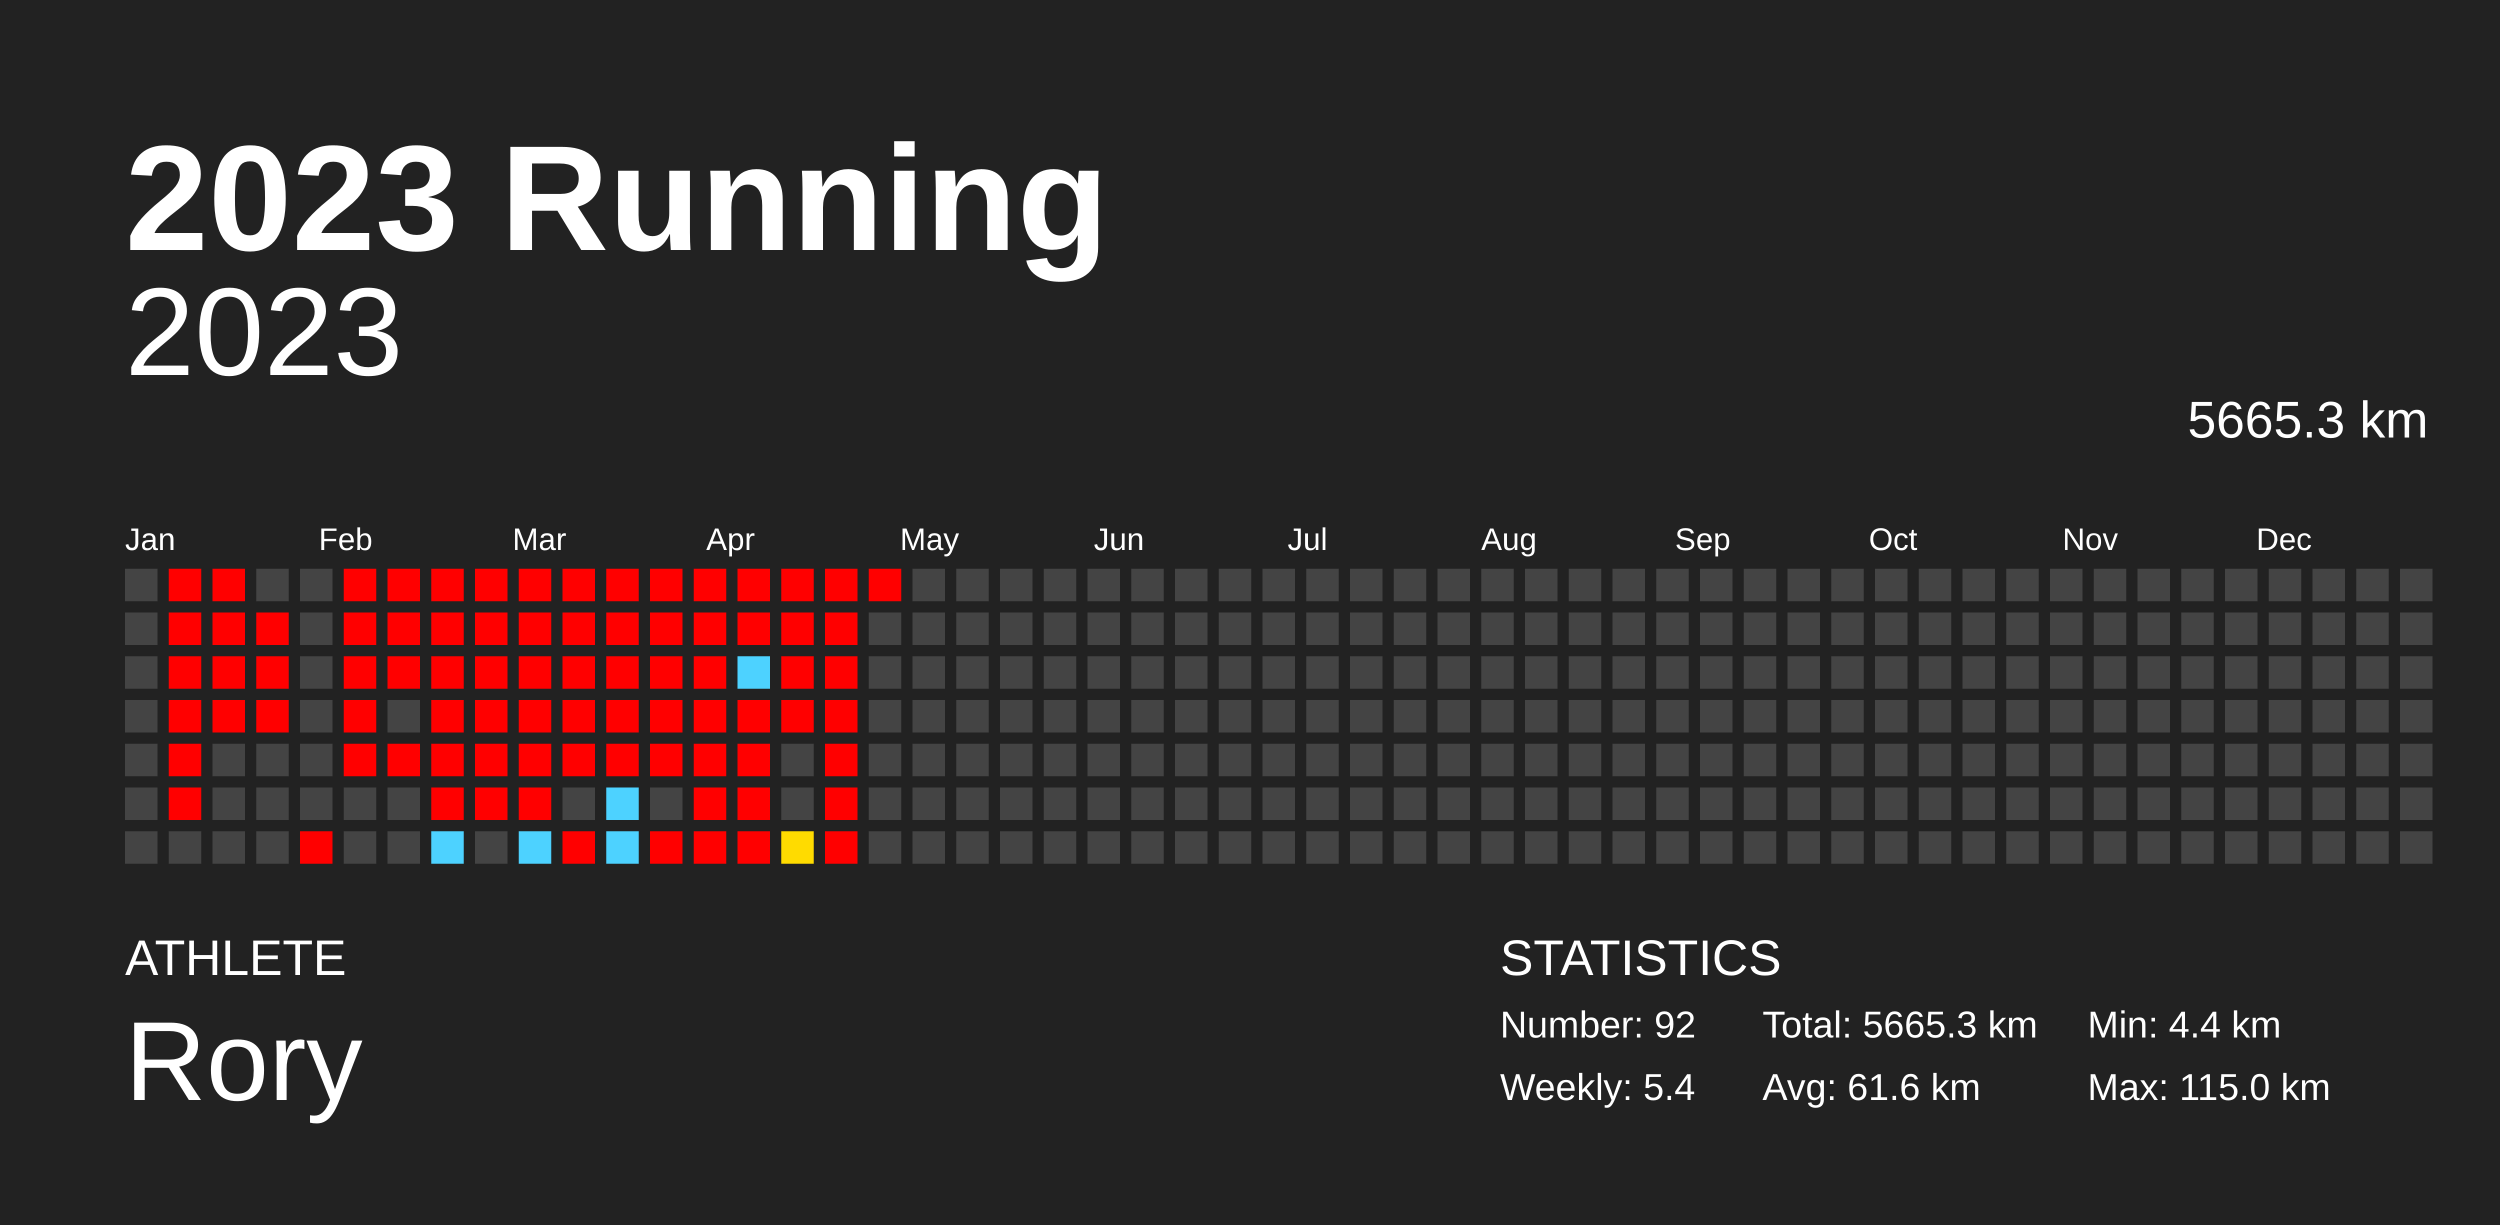
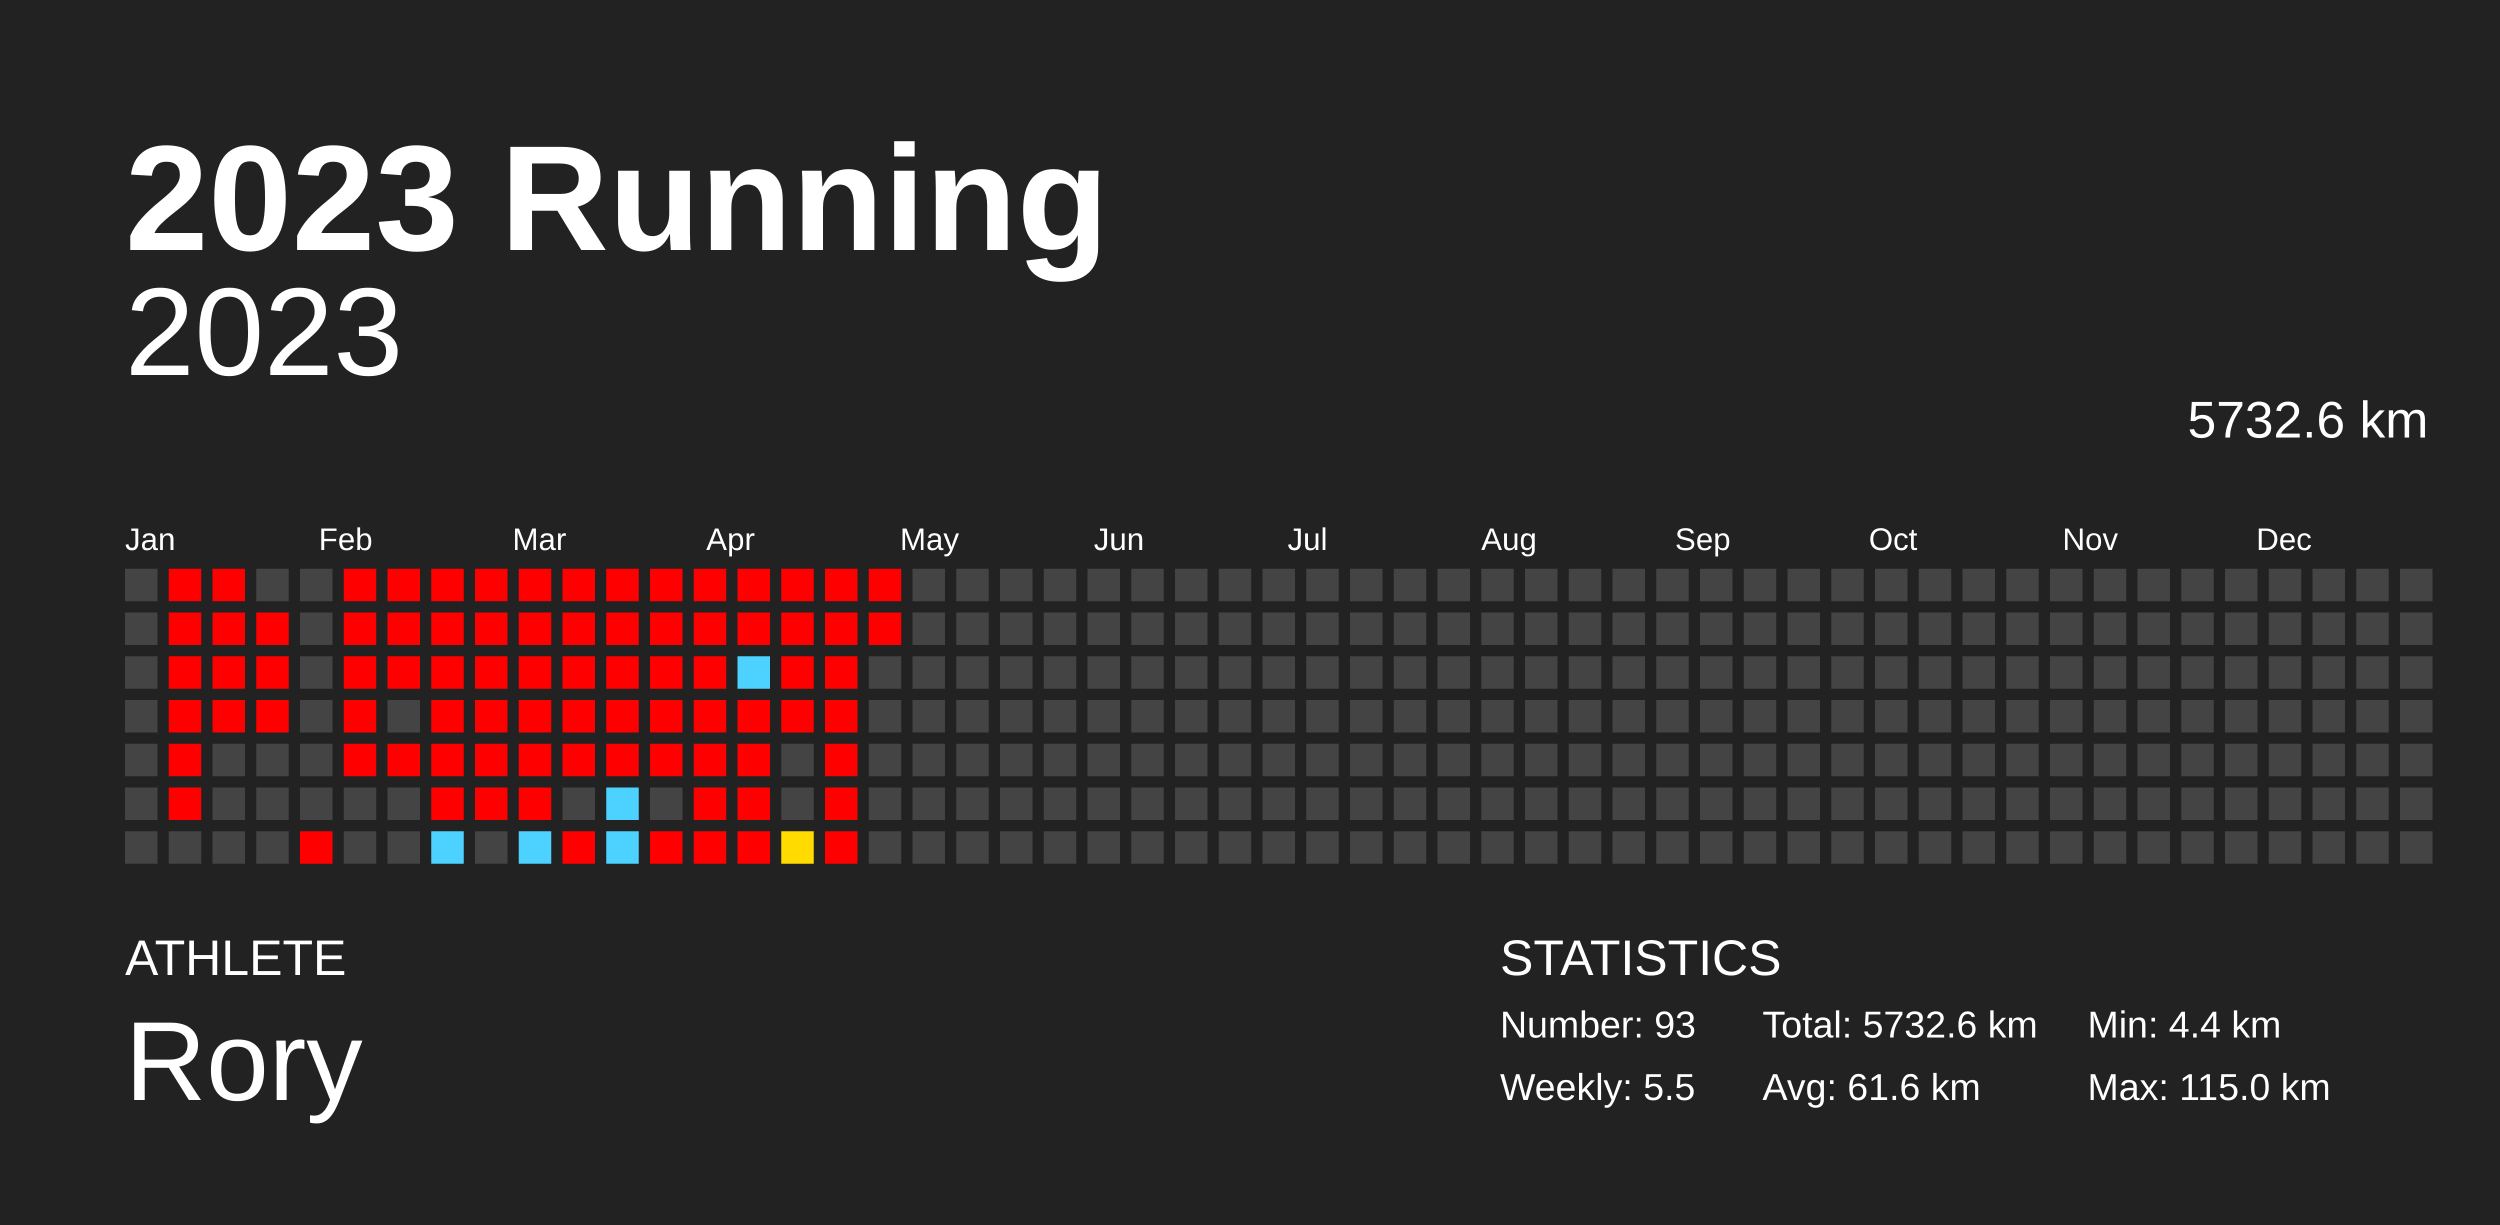
<svg xmlns="http://www.w3.org/2000/svg" baseProfile="full" height="98mm" version="1.1" viewBox="0,0,200,98" width="200mm">
  <defs />
  <rect fill="#222222" height="98" width="200" x="0" y="0" />
  <text fill="#FFFFFF" style="font-size:12px; font-family:Arial; font-weight:bold;" x="10" y="20">2023 Running</text>
  <text fill="#FFFFFF" style="font-size:4px; font-family:Arial" x="10" y="78">ATHLETE</text>
  <text fill="#FFFFFF" style="font-size:9px; font-family:Arial" x="10" y="88">Rory</text>
  <text fill="#FFFFFF" style="font-size:4px; font-family:Arial" x="120" y="78">STATISTICS</text>
-   <text fill="#FFFFFF" style="font-size:3px; font-family:Arial" x="120" y="83">Number: 92</text>
-   <text fill="#FFFFFF" style="font-size:3px; font-family:Arial" x="120" y="88">Weekly: 5.4</text>
-   <text fill="#FFFFFF" style="font-size:3px; font-family:Arial" x="141" y="83">Total: 5665.3 km</text>
+   <text fill="#FFFFFF" style="font-size:3px; font-family:Arial" x="120" y="83">Number: 93</text>
+   <text fill="#FFFFFF" style="font-size:3px; font-family:Arial" x="120" y="88">Weekly: 5.5</text>
+   <text fill="#FFFFFF" style="font-size:3px; font-family:Arial" x="141" y="83">Total: 5732.6 km</text>
  <text fill="#FFFFFF" style="font-size:3px; font-family:Arial" x="141" y="88">Avg: 61.6 km</text>
  <text fill="#FFFFFF" style="font-size:3px; font-family:Arial" x="167" y="83">Min: 4.4 km</text>
  <text fill="#FFFFFF" style="font-size:3px; font-family:Arial" x="167" y="88">Max: 115.0 km</text>
  <text alignment-baseline="hanging" fill="#FFFFFF" style="font-size:10.0px; font-family:Arial;" x="10" y="30">2023</text>
-   <text alignment-baseline="hanging" fill="#FFFFFF" style="font-size:4.125px; font-family:Arial;" x="175" y="35">5665.3 km</text>
+   <text alignment-baseline="hanging" fill="#FFFFFF" style="font-size:4.125px; font-family:Arial;" x="175" y="35">5732.6 km</text>
  <text fill="#FFFFFF" style="font-size:2.5px; font-family:Arial" x="10.0" y="44">Jan</text>
  <text fill="#FFFFFF" style="font-size:2.5px; font-family:Arial" x="25.5" y="44">Feb</text>
  <text fill="#FFFFFF" style="font-size:2.5px; font-family:Arial" x="41.0" y="44">Mar</text>
  <text fill="#FFFFFF" style="font-size:2.5px; font-family:Arial" x="56.5" y="44">Apr</text>
  <text fill="#FFFFFF" style="font-size:2.5px; font-family:Arial" x="72.0" y="44">May</text>
  <text fill="#FFFFFF" style="font-size:2.5px; font-family:Arial" x="87.5" y="44">Jun</text>
  <text fill="#FFFFFF" style="font-size:2.5px; font-family:Arial" x="103.0" y="44">Jul</text>
  <text fill="#FFFFFF" style="font-size:2.5px; font-family:Arial" x="118.5" y="44">Aug</text>
  <text fill="#FFFFFF" style="font-size:2.5px; font-family:Arial" x="134.0" y="44">Sep</text>
  <text fill="#FFFFFF" style="font-size:2.5px; font-family:Arial" x="149.5" y="44">Oct</text>
  <text fill="#FFFFFF" style="font-size:2.5px; font-family:Arial" x="165.0" y="44">Nov</text>
  <text fill="#FFFFFF" style="font-size:2.5px; font-family:Arial" x="180.5" y="44">Dec</text>
  <rect fill="#444444" height="2.6" width="2.6" x="10.0" y="45.5" />
  <rect fill="#444444" height="2.6" width="2.6" x="10.0" y="49.0" />
  <rect fill="#444444" height="2.6" width="2.6" x="10.0" y="52.5" />
  <rect fill="#444444" height="2.6" width="2.6" x="10.0" y="56.0" />
  <rect fill="#444444" height="2.6" width="2.6" x="10.0" y="59.5" />
  <rect fill="#444444" height="2.6" width="2.6" x="10.0" y="63.0" />
  <rect fill="#444444" height="2.6" width="2.6" x="10.0" y="66.5" />
  <rect fill="red" height="2.6" width="2.6" x="13.5" y="45.5" />
  <rect fill="red" height="2.6" width="2.6" x="13.5" y="49.0" />
  <rect fill="red" height="2.6" width="2.6" x="13.5" y="52.5" />
  <rect fill="red" height="2.6" width="2.6" x="13.5" y="56.0" />
  <rect fill="red" height="2.6" width="2.6" x="13.5" y="59.5" />
  <rect fill="red" height="2.6" width="2.6" x="13.5" y="63.0" />
  <rect fill="#444444" height="2.6" width="2.6" x="13.5" y="66.5" />
  <rect fill="red" height="2.6" width="2.6" x="17.0" y="45.5" />
  <rect fill="red" height="2.6" width="2.6" x="17.0" y="49.0" />
  <rect fill="red" height="2.6" width="2.6" x="17.0" y="52.5" />
  <rect fill="red" height="2.6" width="2.6" x="17.0" y="56.0" />
  <rect fill="#444444" height="2.6" width="2.6" x="17.0" y="59.5" />
  <rect fill="#444444" height="2.6" width="2.6" x="17.0" y="63.0" />
  <rect fill="#444444" height="2.6" width="2.6" x="17.0" y="66.5" />
  <rect fill="#444444" height="2.6" width="2.6" x="20.5" y="45.5" />
  <rect fill="red" height="2.6" width="2.6" x="20.5" y="49.0" />
  <rect fill="red" height="2.6" width="2.6" x="20.5" y="52.5" />
  <rect fill="red" height="2.6" width="2.6" x="20.5" y="56.0" />
  <rect fill="#444444" height="2.6" width="2.6" x="20.5" y="59.5" />
  <rect fill="#444444" height="2.6" width="2.6" x="20.5" y="63.0" />
  <rect fill="#444444" height="2.6" width="2.6" x="20.5" y="66.5" />
  <rect fill="#444444" height="2.6" width="2.6" x="24.0" y="45.5" />
  <rect fill="#444444" height="2.6" width="2.6" x="24.0" y="49.0" />
  <rect fill="#444444" height="2.6" width="2.6" x="24.0" y="52.5" />
  <rect fill="#444444" height="2.6" width="2.6" x="24.0" y="56.0" />
  <rect fill="#444444" height="2.6" width="2.6" x="24.0" y="59.5" />
  <rect fill="#444444" height="2.6" width="2.6" x="24.0" y="63.0" />
  <rect fill="red" height="2.6" width="2.6" x="24.0" y="66.5" />
  <rect fill="red" height="2.6" width="2.6" x="27.5" y="45.5" />
  <rect fill="red" height="2.6" width="2.6" x="27.5" y="49.0" />
  <rect fill="red" height="2.6" width="2.6" x="27.5" y="52.5" />
  <rect fill="red" height="2.6" width="2.6" x="27.5" y="56.0" />
  <rect fill="red" height="2.6" width="2.6" x="27.5" y="59.5" />
  <rect fill="#444444" height="2.6" width="2.6" x="27.5" y="63.0" />
  <rect fill="#444444" height="2.6" width="2.6" x="27.5" y="66.5" />
  <rect fill="red" height="2.6" width="2.6" x="31.0" y="45.5" />
  <rect fill="red" height="2.6" width="2.6" x="31.0" y="49.0" />
  <rect fill="red" height="2.6" width="2.6" x="31.0" y="52.5" />
  <rect fill="#444444" height="2.6" width="2.6" x="31.0" y="56.0" />
  <rect fill="red" height="2.6" width="2.6" x="31.0" y="59.5" />
  <rect fill="#444444" height="2.6" width="2.6" x="31.0" y="63.0" />
  <rect fill="#444444" height="2.6" width="2.6" x="31.0" y="66.5" />
  <rect fill="red" height="2.6" width="2.6" x="34.5" y="45.5" />
  <rect fill="red" height="2.6" width="2.6" x="34.5" y="49.0" />
  <rect fill="red" height="2.6" width="2.6" x="34.5" y="52.5" />
  <rect fill="red" height="2.6" width="2.6" x="34.5" y="56.0" />
  <rect fill="red" height="2.6" width="2.6" x="34.5" y="59.5" />
  <rect fill="red" height="2.6" width="2.6" x="34.5" y="63.0" />
  <rect fill="#4dd2ff" height="2.6" width="2.6" x="34.5" y="66.5" />
  <rect fill="red" height="2.6" width="2.6" x="38.0" y="45.5" />
  <rect fill="red" height="2.6" width="2.6" x="38.0" y="49.0" />
  <rect fill="red" height="2.6" width="2.6" x="38.0" y="52.5" />
  <rect fill="red" height="2.6" width="2.6" x="38.0" y="56.0" />
  <rect fill="red" height="2.6" width="2.6" x="38.0" y="59.5" />
  <rect fill="red" height="2.6" width="2.6" x="38.0" y="63.0" />
  <rect fill="#444444" height="2.6" width="2.6" x="38.0" y="66.5" />
  <rect fill="red" height="2.6" width="2.6" x="41.5" y="45.5" />
  <rect fill="red" height="2.6" width="2.6" x="41.5" y="49.0" />
  <rect fill="red" height="2.6" width="2.6" x="41.5" y="52.5" />
  <rect fill="red" height="2.6" width="2.6" x="41.5" y="56.0" />
  <rect fill="red" height="2.6" width="2.6" x="41.5" y="59.5" />
  <rect fill="red" height="2.6" width="2.6" x="41.5" y="63.0" />
  <rect fill="#4dd2ff" height="2.6" width="2.6" x="41.5" y="66.5" />
  <rect fill="red" height="2.6" width="2.6" x="45.0" y="45.5" />
  <rect fill="red" height="2.6" width="2.6" x="45.0" y="49.0" />
  <rect fill="red" height="2.6" width="2.6" x="45.0" y="52.5" />
  <rect fill="red" height="2.6" width="2.6" x="45.0" y="56.0" />
  <rect fill="red" height="2.6" width="2.6" x="45.0" y="59.5" />
  <rect fill="#444444" height="2.6" width="2.6" x="45.0" y="63.0" />
  <rect fill="red" height="2.6" width="2.6" x="45.0" y="66.5" />
  <rect fill="red" height="2.6" width="2.6" x="48.5" y="45.5" />
  <rect fill="red" height="2.6" width="2.6" x="48.5" y="49.0" />
  <rect fill="red" height="2.6" width="2.6" x="48.5" y="52.5" />
  <rect fill="red" height="2.6" width="2.6" x="48.5" y="56.0" />
  <rect fill="red" height="2.6" width="2.6" x="48.5" y="59.5" />
  <rect fill="#4dd2ff" height="2.6" width="2.6" x="48.5" y="63.0" />
  <rect fill="#4dd2ff" height="2.6" width="2.6" x="48.5" y="66.5" />
  <rect fill="red" height="2.6" width="2.6" x="52.0" y="45.5" />
  <rect fill="red" height="2.6" width="2.6" x="52.0" y="49.0" />
  <rect fill="red" height="2.6" width="2.6" x="52.0" y="52.5" />
  <rect fill="red" height="2.6" width="2.6" x="52.0" y="56.0" />
  <rect fill="red" height="2.6" width="2.6" x="52.0" y="59.5" />
  <rect fill="#444444" height="2.6" width="2.6" x="52.0" y="63.0" />
  <rect fill="red" height="2.6" width="2.6" x="52.0" y="66.5" />
  <rect fill="red" height="2.6" width="2.6" x="55.5" y="45.5" />
  <rect fill="red" height="2.6" width="2.6" x="55.5" y="49.0" />
  <rect fill="red" height="2.6" width="2.6" x="55.5" y="52.5" />
  <rect fill="red" height="2.6" width="2.6" x="55.5" y="56.0" />
  <rect fill="red" height="2.6" width="2.6" x="55.5" y="59.5" />
  <rect fill="red" height="2.6" width="2.6" x="55.5" y="63.0" />
  <rect fill="red" height="2.6" width="2.6" x="55.5" y="66.5" />
  <rect fill="red" height="2.6" width="2.6" x="59.0" y="45.5" />
  <rect fill="red" height="2.6" width="2.6" x="59.0" y="49.0" />
  <rect fill="#4dd2ff" height="2.6" width="2.6" x="59.0" y="52.5" />
  <rect fill="red" height="2.6" width="2.6" x="59.0" y="56.0" />
  <rect fill="red" height="2.6" width="2.6" x="59.0" y="59.5" />
  <rect fill="red" height="2.6" width="2.6" x="59.0" y="63.0" />
  <rect fill="red" height="2.6" width="2.6" x="59.0" y="66.5" />
  <rect fill="red" height="2.6" width="2.6" x="62.5" y="45.5" />
  <rect fill="red" height="2.6" width="2.6" x="62.5" y="49.0" />
  <rect fill="red" height="2.6" width="2.6" x="62.5" y="52.5" />
  <rect fill="red" height="2.6" width="2.6" x="62.5" y="56.0" />
  <rect fill="#444444" height="2.6" width="2.6" x="62.5" y="59.5" />
  <rect fill="#444444" height="2.6" width="2.6" x="62.5" y="63.0" />
  <rect fill="#ffdb00" height="2.6" width="2.6" x="62.5" y="66.5" />
  <rect fill="red" height="2.6" width="2.6" x="66.0" y="45.5" />
  <rect fill="red" height="2.6" width="2.6" x="66.0" y="49.0" />
  <rect fill="red" height="2.6" width="2.6" x="66.0" y="52.5" />
  <rect fill="red" height="2.6" width="2.6" x="66.0" y="56.0" />
  <rect fill="red" height="2.6" width="2.6" x="66.0" y="59.5" />
  <rect fill="red" height="2.6" width="2.6" x="66.0" y="63.0" />
  <rect fill="red" height="2.6" width="2.6" x="66.0" y="66.5" />
  <rect fill="red" height="2.6" width="2.6" x="69.5" y="45.5" />
-   <rect fill="#444444" height="2.6" width="2.6" x="69.5" y="49.0" />
+   <rect fill="red" height="2.6" width="2.6" x="69.5" y="49.0" />
  <rect fill="#444444" height="2.6" width="2.6" x="69.5" y="52.5" />
  <rect fill="#444444" height="2.6" width="2.6" x="69.5" y="56.0" />
  <rect fill="#444444" height="2.6" width="2.6" x="69.5" y="59.5" />
  <rect fill="#444444" height="2.6" width="2.6" x="69.5" y="63.0" />
  <rect fill="#444444" height="2.6" width="2.6" x="69.5" y="66.5" />
  <rect fill="#444444" height="2.6" width="2.6" x="73.0" y="45.5" />
  <rect fill="#444444" height="2.6" width="2.6" x="73.0" y="49.0" />
  <rect fill="#444444" height="2.6" width="2.6" x="73.0" y="52.5" />
  <rect fill="#444444" height="2.6" width="2.6" x="73.0" y="56.0" />
  <rect fill="#444444" height="2.6" width="2.6" x="73.0" y="59.5" />
  <rect fill="#444444" height="2.6" width="2.6" x="73.0" y="63.0" />
  <rect fill="#444444" height="2.6" width="2.6" x="73.0" y="66.5" />
  <rect fill="#444444" height="2.6" width="2.6" x="76.5" y="45.5" />
  <rect fill="#444444" height="2.6" width="2.6" x="76.5" y="49.0" />
  <rect fill="#444444" height="2.6" width="2.6" x="76.5" y="52.5" />
  <rect fill="#444444" height="2.6" width="2.6" x="76.5" y="56.0" />
  <rect fill="#444444" height="2.6" width="2.6" x="76.5" y="59.5" />
  <rect fill="#444444" height="2.6" width="2.6" x="76.5" y="63.0" />
  <rect fill="#444444" height="2.6" width="2.6" x="76.5" y="66.5" />
  <rect fill="#444444" height="2.6" width="2.6" x="80.0" y="45.5" />
  <rect fill="#444444" height="2.6" width="2.6" x="80.0" y="49.0" />
  <rect fill="#444444" height="2.6" width="2.6" x="80.0" y="52.5" />
  <rect fill="#444444" height="2.6" width="2.6" x="80.0" y="56.0" />
  <rect fill="#444444" height="2.6" width="2.6" x="80.0" y="59.5" />
  <rect fill="#444444" height="2.6" width="2.6" x="80.0" y="63.0" />
  <rect fill="#444444" height="2.6" width="2.6" x="80.0" y="66.5" />
  <rect fill="#444444" height="2.6" width="2.6" x="83.5" y="45.5" />
  <rect fill="#444444" height="2.6" width="2.6" x="83.5" y="49.0" />
  <rect fill="#444444" height="2.6" width="2.6" x="83.5" y="52.5" />
  <rect fill="#444444" height="2.6" width="2.6" x="83.5" y="56.0" />
  <rect fill="#444444" height="2.6" width="2.6" x="83.5" y="59.5" />
  <rect fill="#444444" height="2.6" width="2.6" x="83.5" y="63.0" />
  <rect fill="#444444" height="2.6" width="2.6" x="83.5" y="66.5" />
  <rect fill="#444444" height="2.6" width="2.6" x="87.0" y="45.5" />
  <rect fill="#444444" height="2.6" width="2.6" x="87.0" y="49.0" />
  <rect fill="#444444" height="2.6" width="2.6" x="87.0" y="52.5" />
  <rect fill="#444444" height="2.6" width="2.6" x="87.0" y="56.0" />
  <rect fill="#444444" height="2.6" width="2.6" x="87.0" y="59.5" />
  <rect fill="#444444" height="2.6" width="2.6" x="87.0" y="63.0" />
  <rect fill="#444444" height="2.6" width="2.6" x="87.0" y="66.5" />
  <rect fill="#444444" height="2.6" width="2.6" x="90.5" y="45.5" />
  <rect fill="#444444" height="2.6" width="2.6" x="90.5" y="49.0" />
  <rect fill="#444444" height="2.6" width="2.6" x="90.5" y="52.5" />
  <rect fill="#444444" height="2.6" width="2.6" x="90.5" y="56.0" />
  <rect fill="#444444" height="2.6" width="2.6" x="90.5" y="59.5" />
  <rect fill="#444444" height="2.6" width="2.6" x="90.5" y="63.0" />
  <rect fill="#444444" height="2.6" width="2.6" x="90.5" y="66.5" />
  <rect fill="#444444" height="2.6" width="2.6" x="94.0" y="45.5" />
  <rect fill="#444444" height="2.6" width="2.6" x="94.0" y="49.0" />
  <rect fill="#444444" height="2.6" width="2.6" x="94.0" y="52.5" />
  <rect fill="#444444" height="2.6" width="2.6" x="94.0" y="56.0" />
  <rect fill="#444444" height="2.6" width="2.6" x="94.0" y="59.5" />
  <rect fill="#444444" height="2.6" width="2.6" x="94.0" y="63.0" />
  <rect fill="#444444" height="2.6" width="2.6" x="94.0" y="66.5" />
  <rect fill="#444444" height="2.6" width="2.6" x="97.5" y="45.5" />
  <rect fill="#444444" height="2.6" width="2.6" x="97.5" y="49.0" />
  <rect fill="#444444" height="2.6" width="2.6" x="97.5" y="52.5" />
  <rect fill="#444444" height="2.6" width="2.6" x="97.5" y="56.0" />
  <rect fill="#444444" height="2.6" width="2.6" x="97.5" y="59.5" />
  <rect fill="#444444" height="2.6" width="2.6" x="97.5" y="63.0" />
  <rect fill="#444444" height="2.6" width="2.6" x="97.5" y="66.5" />
  <rect fill="#444444" height="2.6" width="2.6" x="101.0" y="45.5" />
  <rect fill="#444444" height="2.6" width="2.6" x="101.0" y="49.0" />
  <rect fill="#444444" height="2.6" width="2.6" x="101.0" y="52.5" />
  <rect fill="#444444" height="2.6" width="2.6" x="101.0" y="56.0" />
  <rect fill="#444444" height="2.6" width="2.6" x="101.0" y="59.5" />
  <rect fill="#444444" height="2.6" width="2.6" x="101.0" y="63.0" />
  <rect fill="#444444" height="2.6" width="2.6" x="101.0" y="66.5" />
  <rect fill="#444444" height="2.6" width="2.6" x="104.5" y="45.5" />
  <rect fill="#444444" height="2.6" width="2.6" x="104.5" y="49.0" />
  <rect fill="#444444" height="2.6" width="2.6" x="104.5" y="52.5" />
  <rect fill="#444444" height="2.6" width="2.6" x="104.5" y="56.0" />
  <rect fill="#444444" height="2.6" width="2.6" x="104.5" y="59.5" />
  <rect fill="#444444" height="2.6" width="2.6" x="104.5" y="63.0" />
  <rect fill="#444444" height="2.6" width="2.6" x="104.5" y="66.5" />
  <rect fill="#444444" height="2.6" width="2.6" x="108.0" y="45.5" />
  <rect fill="#444444" height="2.6" width="2.6" x="108.0" y="49.0" />
  <rect fill="#444444" height="2.6" width="2.6" x="108.0" y="52.5" />
  <rect fill="#444444" height="2.6" width="2.6" x="108.0" y="56.0" />
  <rect fill="#444444" height="2.6" width="2.6" x="108.0" y="59.5" />
  <rect fill="#444444" height="2.6" width="2.6" x="108.0" y="63.0" />
  <rect fill="#444444" height="2.6" width="2.6" x="108.0" y="66.5" />
  <rect fill="#444444" height="2.6" width="2.6" x="111.5" y="45.5" />
  <rect fill="#444444" height="2.6" width="2.6" x="111.5" y="49.0" />
  <rect fill="#444444" height="2.6" width="2.6" x="111.5" y="52.5" />
  <rect fill="#444444" height="2.6" width="2.6" x="111.5" y="56.0" />
  <rect fill="#444444" height="2.6" width="2.6" x="111.5" y="59.5" />
  <rect fill="#444444" height="2.6" width="2.6" x="111.5" y="63.0" />
  <rect fill="#444444" height="2.6" width="2.6" x="111.5" y="66.5" />
  <rect fill="#444444" height="2.6" width="2.6" x="115.0" y="45.5" />
  <rect fill="#444444" height="2.6" width="2.6" x="115.0" y="49.0" />
  <rect fill="#444444" height="2.6" width="2.6" x="115.0" y="52.5" />
  <rect fill="#444444" height="2.6" width="2.6" x="115.0" y="56.0" />
  <rect fill="#444444" height="2.6" width="2.6" x="115.0" y="59.5" />
  <rect fill="#444444" height="2.6" width="2.6" x="115.0" y="63.0" />
  <rect fill="#444444" height="2.6" width="2.6" x="115.0" y="66.5" />
  <rect fill="#444444" height="2.6" width="2.6" x="118.5" y="45.5" />
  <rect fill="#444444" height="2.6" width="2.6" x="118.5" y="49.0" />
  <rect fill="#444444" height="2.6" width="2.6" x="118.5" y="52.5" />
  <rect fill="#444444" height="2.6" width="2.6" x="118.5" y="56.0" />
  <rect fill="#444444" height="2.6" width="2.6" x="118.5" y="59.5" />
  <rect fill="#444444" height="2.6" width="2.6" x="118.5" y="63.0" />
  <rect fill="#444444" height="2.6" width="2.6" x="118.5" y="66.5" />
  <rect fill="#444444" height="2.6" width="2.6" x="122.0" y="45.5" />
  <rect fill="#444444" height="2.6" width="2.6" x="122.0" y="49.0" />
  <rect fill="#444444" height="2.6" width="2.6" x="122.0" y="52.5" />
  <rect fill="#444444" height="2.6" width="2.6" x="122.0" y="56.0" />
  <rect fill="#444444" height="2.6" width="2.6" x="122.0" y="59.5" />
  <rect fill="#444444" height="2.6" width="2.6" x="122.0" y="63.0" />
  <rect fill="#444444" height="2.6" width="2.6" x="122.0" y="66.5" />
  <rect fill="#444444" height="2.6" width="2.6" x="125.5" y="45.5" />
  <rect fill="#444444" height="2.6" width="2.6" x="125.5" y="49.0" />
  <rect fill="#444444" height="2.6" width="2.6" x="125.5" y="52.5" />
  <rect fill="#444444" height="2.6" width="2.6" x="125.5" y="56.0" />
  <rect fill="#444444" height="2.6" width="2.6" x="125.5" y="59.5" />
  <rect fill="#444444" height="2.6" width="2.6" x="125.5" y="63.0" />
  <rect fill="#444444" height="2.6" width="2.6" x="125.5" y="66.5" />
  <rect fill="#444444" height="2.6" width="2.6" x="129.0" y="45.5" />
  <rect fill="#444444" height="2.6" width="2.6" x="129.0" y="49.0" />
  <rect fill="#444444" height="2.6" width="2.6" x="129.0" y="52.5" />
  <rect fill="#444444" height="2.6" width="2.6" x="129.0" y="56.0" />
  <rect fill="#444444" height="2.6" width="2.6" x="129.0" y="59.5" />
  <rect fill="#444444" height="2.6" width="2.6" x="129.0" y="63.0" />
  <rect fill="#444444" height="2.6" width="2.6" x="129.0" y="66.5" />
  <rect fill="#444444" height="2.6" width="2.6" x="132.5" y="45.5" />
  <rect fill="#444444" height="2.6" width="2.6" x="132.5" y="49.0" />
  <rect fill="#444444" height="2.6" width="2.6" x="132.5" y="52.5" />
  <rect fill="#444444" height="2.6" width="2.6" x="132.5" y="56.0" />
  <rect fill="#444444" height="2.6" width="2.6" x="132.5" y="59.5" />
  <rect fill="#444444" height="2.6" width="2.6" x="132.5" y="63.0" />
  <rect fill="#444444" height="2.6" width="2.6" x="132.5" y="66.5" />
  <rect fill="#444444" height="2.6" width="2.6" x="136.0" y="45.5" />
  <rect fill="#444444" height="2.6" width="2.6" x="136.0" y="49.0" />
  <rect fill="#444444" height="2.6" width="2.6" x="136.0" y="52.5" />
  <rect fill="#444444" height="2.6" width="2.6" x="136.0" y="56.0" />
  <rect fill="#444444" height="2.6" width="2.6" x="136.0" y="59.5" />
  <rect fill="#444444" height="2.6" width="2.6" x="136.0" y="63.0" />
  <rect fill="#444444" height="2.6" width="2.6" x="136.0" y="66.5" />
  <rect fill="#444444" height="2.6" width="2.6" x="139.5" y="45.5" />
  <rect fill="#444444" height="2.6" width="2.6" x="139.5" y="49.0" />
  <rect fill="#444444" height="2.6" width="2.6" x="139.5" y="52.5" />
  <rect fill="#444444" height="2.6" width="2.6" x="139.5" y="56.0" />
  <rect fill="#444444" height="2.6" width="2.6" x="139.5" y="59.5" />
  <rect fill="#444444" height="2.6" width="2.6" x="139.5" y="63.0" />
  <rect fill="#444444" height="2.6" width="2.6" x="139.5" y="66.5" />
  <rect fill="#444444" height="2.6" width="2.6" x="143.0" y="45.5" />
  <rect fill="#444444" height="2.6" width="2.6" x="143.0" y="49.0" />
  <rect fill="#444444" height="2.6" width="2.6" x="143.0" y="52.5" />
  <rect fill="#444444" height="2.6" width="2.6" x="143.0" y="56.0" />
  <rect fill="#444444" height="2.6" width="2.6" x="143.0" y="59.5" />
  <rect fill="#444444" height="2.6" width="2.6" x="143.0" y="63.0" />
  <rect fill="#444444" height="2.6" width="2.6" x="143.0" y="66.5" />
  <rect fill="#444444" height="2.6" width="2.6" x="146.5" y="45.5" />
  <rect fill="#444444" height="2.6" width="2.6" x="146.5" y="49.0" />
  <rect fill="#444444" height="2.6" width="2.6" x="146.5" y="52.5" />
  <rect fill="#444444" height="2.6" width="2.6" x="146.5" y="56.0" />
  <rect fill="#444444" height="2.6" width="2.6" x="146.5" y="59.5" />
  <rect fill="#444444" height="2.6" width="2.6" x="146.5" y="63.0" />
  <rect fill="#444444" height="2.6" width="2.6" x="146.5" y="66.5" />
  <rect fill="#444444" height="2.6" width="2.6" x="150.0" y="45.5" />
  <rect fill="#444444" height="2.6" width="2.6" x="150.0" y="49.0" />
  <rect fill="#444444" height="2.6" width="2.6" x="150.0" y="52.5" />
  <rect fill="#444444" height="2.6" width="2.6" x="150.0" y="56.0" />
  <rect fill="#444444" height="2.6" width="2.6" x="150.0" y="59.5" />
  <rect fill="#444444" height="2.6" width="2.6" x="150.0" y="63.0" />
  <rect fill="#444444" height="2.6" width="2.6" x="150.0" y="66.5" />
  <rect fill="#444444" height="2.6" width="2.6" x="153.5" y="45.5" />
  <rect fill="#444444" height="2.6" width="2.6" x="153.5" y="49.0" />
  <rect fill="#444444" height="2.6" width="2.6" x="153.5" y="52.5" />
  <rect fill="#444444" height="2.6" width="2.6" x="153.5" y="56.0" />
  <rect fill="#444444" height="2.6" width="2.6" x="153.5" y="59.5" />
  <rect fill="#444444" height="2.6" width="2.6" x="153.5" y="63.0" />
  <rect fill="#444444" height="2.6" width="2.6" x="153.5" y="66.5" />
  <rect fill="#444444" height="2.6" width="2.6" x="157.0" y="45.5" />
  <rect fill="#444444" height="2.6" width="2.6" x="157.0" y="49.0" />
  <rect fill="#444444" height="2.6" width="2.6" x="157.0" y="52.5" />
  <rect fill="#444444" height="2.6" width="2.6" x="157.0" y="56.0" />
  <rect fill="#444444" height="2.6" width="2.6" x="157.0" y="59.5" />
  <rect fill="#444444" height="2.6" width="2.6" x="157.0" y="63.0" />
  <rect fill="#444444" height="2.6" width="2.6" x="157.0" y="66.5" />
  <rect fill="#444444" height="2.6" width="2.6" x="160.5" y="45.5" />
  <rect fill="#444444" height="2.6" width="2.6" x="160.5" y="49.0" />
  <rect fill="#444444" height="2.6" width="2.6" x="160.5" y="52.5" />
  <rect fill="#444444" height="2.6" width="2.6" x="160.5" y="56.0" />
  <rect fill="#444444" height="2.6" width="2.6" x="160.5" y="59.5" />
  <rect fill="#444444" height="2.6" width="2.6" x="160.5" y="63.0" />
  <rect fill="#444444" height="2.6" width="2.6" x="160.5" y="66.5" />
  <rect fill="#444444" height="2.6" width="2.6" x="164.0" y="45.5" />
  <rect fill="#444444" height="2.6" width="2.6" x="164.0" y="49.0" />
  <rect fill="#444444" height="2.6" width="2.6" x="164.0" y="52.5" />
  <rect fill="#444444" height="2.6" width="2.6" x="164.0" y="56.0" />
  <rect fill="#444444" height="2.6" width="2.6" x="164.0" y="59.5" />
  <rect fill="#444444" height="2.6" width="2.6" x="164.0" y="63.0" />
  <rect fill="#444444" height="2.6" width="2.6" x="164.0" y="66.5" />
  <rect fill="#444444" height="2.6" width="2.6" x="167.5" y="45.5" />
  <rect fill="#444444" height="2.6" width="2.6" x="167.5" y="49.0" />
  <rect fill="#444444" height="2.6" width="2.6" x="167.5" y="52.5" />
  <rect fill="#444444" height="2.6" width="2.6" x="167.5" y="56.0" />
  <rect fill="#444444" height="2.6" width="2.6" x="167.5" y="59.5" />
  <rect fill="#444444" height="2.6" width="2.6" x="167.5" y="63.0" />
  <rect fill="#444444" height="2.6" width="2.6" x="167.5" y="66.5" />
  <rect fill="#444444" height="2.6" width="2.6" x="171.0" y="45.5" />
  <rect fill="#444444" height="2.6" width="2.6" x="171.0" y="49.0" />
  <rect fill="#444444" height="2.6" width="2.6" x="171.0" y="52.5" />
  <rect fill="#444444" height="2.6" width="2.6" x="171.0" y="56.0" />
  <rect fill="#444444" height="2.6" width="2.6" x="171.0" y="59.5" />
  <rect fill="#444444" height="2.6" width="2.6" x="171.0" y="63.0" />
  <rect fill="#444444" height="2.6" width="2.6" x="171.0" y="66.5" />
  <rect fill="#444444" height="2.6" width="2.6" x="174.5" y="45.5" />
  <rect fill="#444444" height="2.6" width="2.6" x="174.5" y="49.0" />
  <rect fill="#444444" height="2.6" width="2.6" x="174.5" y="52.5" />
  <rect fill="#444444" height="2.6" width="2.6" x="174.5" y="56.0" />
  <rect fill="#444444" height="2.6" width="2.6" x="174.5" y="59.5" />
  <rect fill="#444444" height="2.6" width="2.6" x="174.5" y="63.0" />
  <rect fill="#444444" height="2.6" width="2.6" x="174.5" y="66.5" />
  <rect fill="#444444" height="2.6" width="2.6" x="178.0" y="45.5" />
  <rect fill="#444444" height="2.6" width="2.6" x="178.0" y="49.0" />
  <rect fill="#444444" height="2.6" width="2.6" x="178.0" y="52.5" />
  <rect fill="#444444" height="2.6" width="2.6" x="178.0" y="56.0" />
  <rect fill="#444444" height="2.6" width="2.6" x="178.0" y="59.5" />
  <rect fill="#444444" height="2.6" width="2.6" x="178.0" y="63.0" />
  <rect fill="#444444" height="2.6" width="2.6" x="178.0" y="66.5" />
  <rect fill="#444444" height="2.6" width="2.6" x="181.5" y="45.5" />
  <rect fill="#444444" height="2.6" width="2.6" x="181.5" y="49.0" />
  <rect fill="#444444" height="2.6" width="2.6" x="181.5" y="52.5" />
  <rect fill="#444444" height="2.6" width="2.6" x="181.5" y="56.0" />
  <rect fill="#444444" height="2.6" width="2.6" x="181.5" y="59.5" />
  <rect fill="#444444" height="2.6" width="2.6" x="181.5" y="63.0" />
  <rect fill="#444444" height="2.6" width="2.6" x="181.5" y="66.5" />
  <rect fill="#444444" height="2.6" width="2.6" x="185.0" y="45.5" />
  <rect fill="#444444" height="2.6" width="2.6" x="185.0" y="49.0" />
  <rect fill="#444444" height="2.6" width="2.6" x="185.0" y="52.5" />
  <rect fill="#444444" height="2.6" width="2.6" x="185.0" y="56.0" />
  <rect fill="#444444" height="2.6" width="2.6" x="185.0" y="59.5" />
  <rect fill="#444444" height="2.6" width="2.6" x="185.0" y="63.0" />
  <rect fill="#444444" height="2.6" width="2.6" x="185.0" y="66.5" />
  <rect fill="#444444" height="2.6" width="2.6" x="188.5" y="45.5" />
  <rect fill="#444444" height="2.6" width="2.6" x="188.5" y="49.0" />
  <rect fill="#444444" height="2.6" width="2.6" x="188.5" y="52.5" />
  <rect fill="#444444" height="2.6" width="2.6" x="188.5" y="56.0" />
  <rect fill="#444444" height="2.6" width="2.6" x="188.5" y="59.5" />
  <rect fill="#444444" height="2.6" width="2.6" x="188.5" y="63.0" />
  <rect fill="#444444" height="2.6" width="2.6" x="188.5" y="66.5" />
  <rect fill="#444444" height="2.6" width="2.6" x="192.0" y="45.5" />
  <rect fill="#444444" height="2.6" width="2.6" x="192.0" y="49.0" />
  <rect fill="#444444" height="2.6" width="2.6" x="192.0" y="52.5" />
  <rect fill="#444444" height="2.6" width="2.6" x="192.0" y="56.0" />
  <rect fill="#444444" height="2.6" width="2.6" x="192.0" y="59.5" />
  <rect fill="#444444" height="2.6" width="2.6" x="192.0" y="63.0" />
  <rect fill="#444444" height="2.6" width="2.6" x="192.0" y="66.5" />
</svg>
